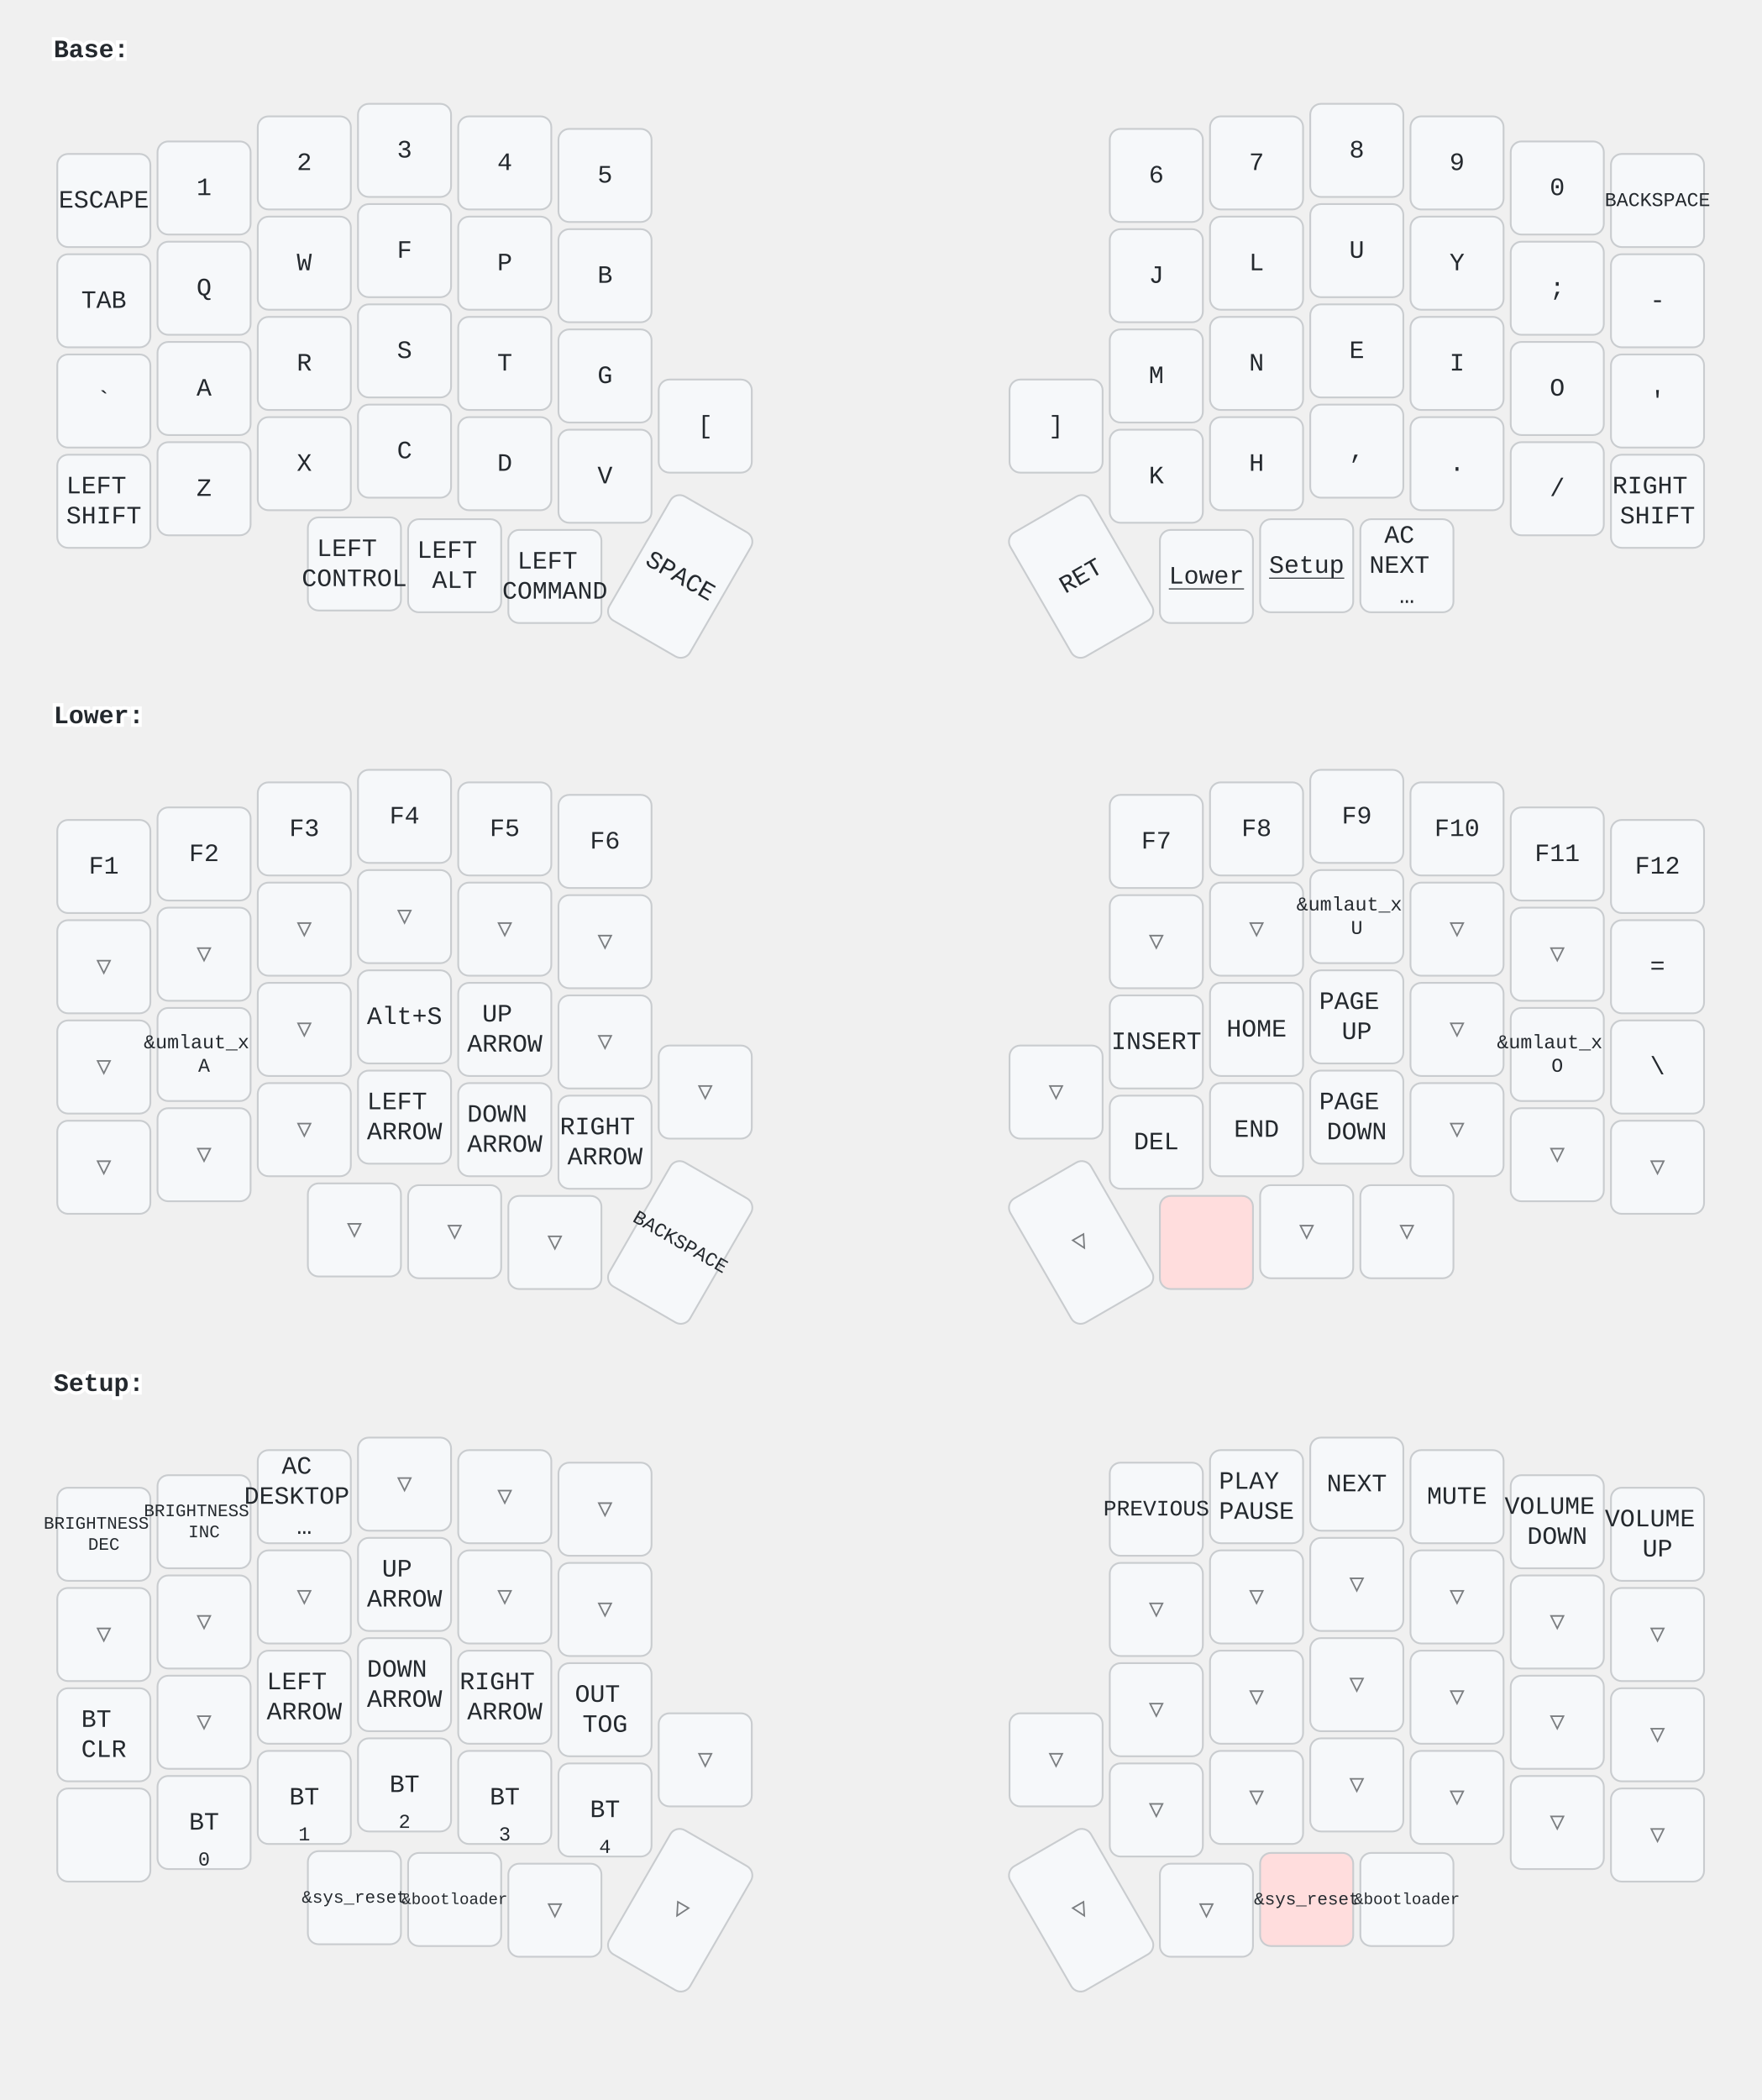
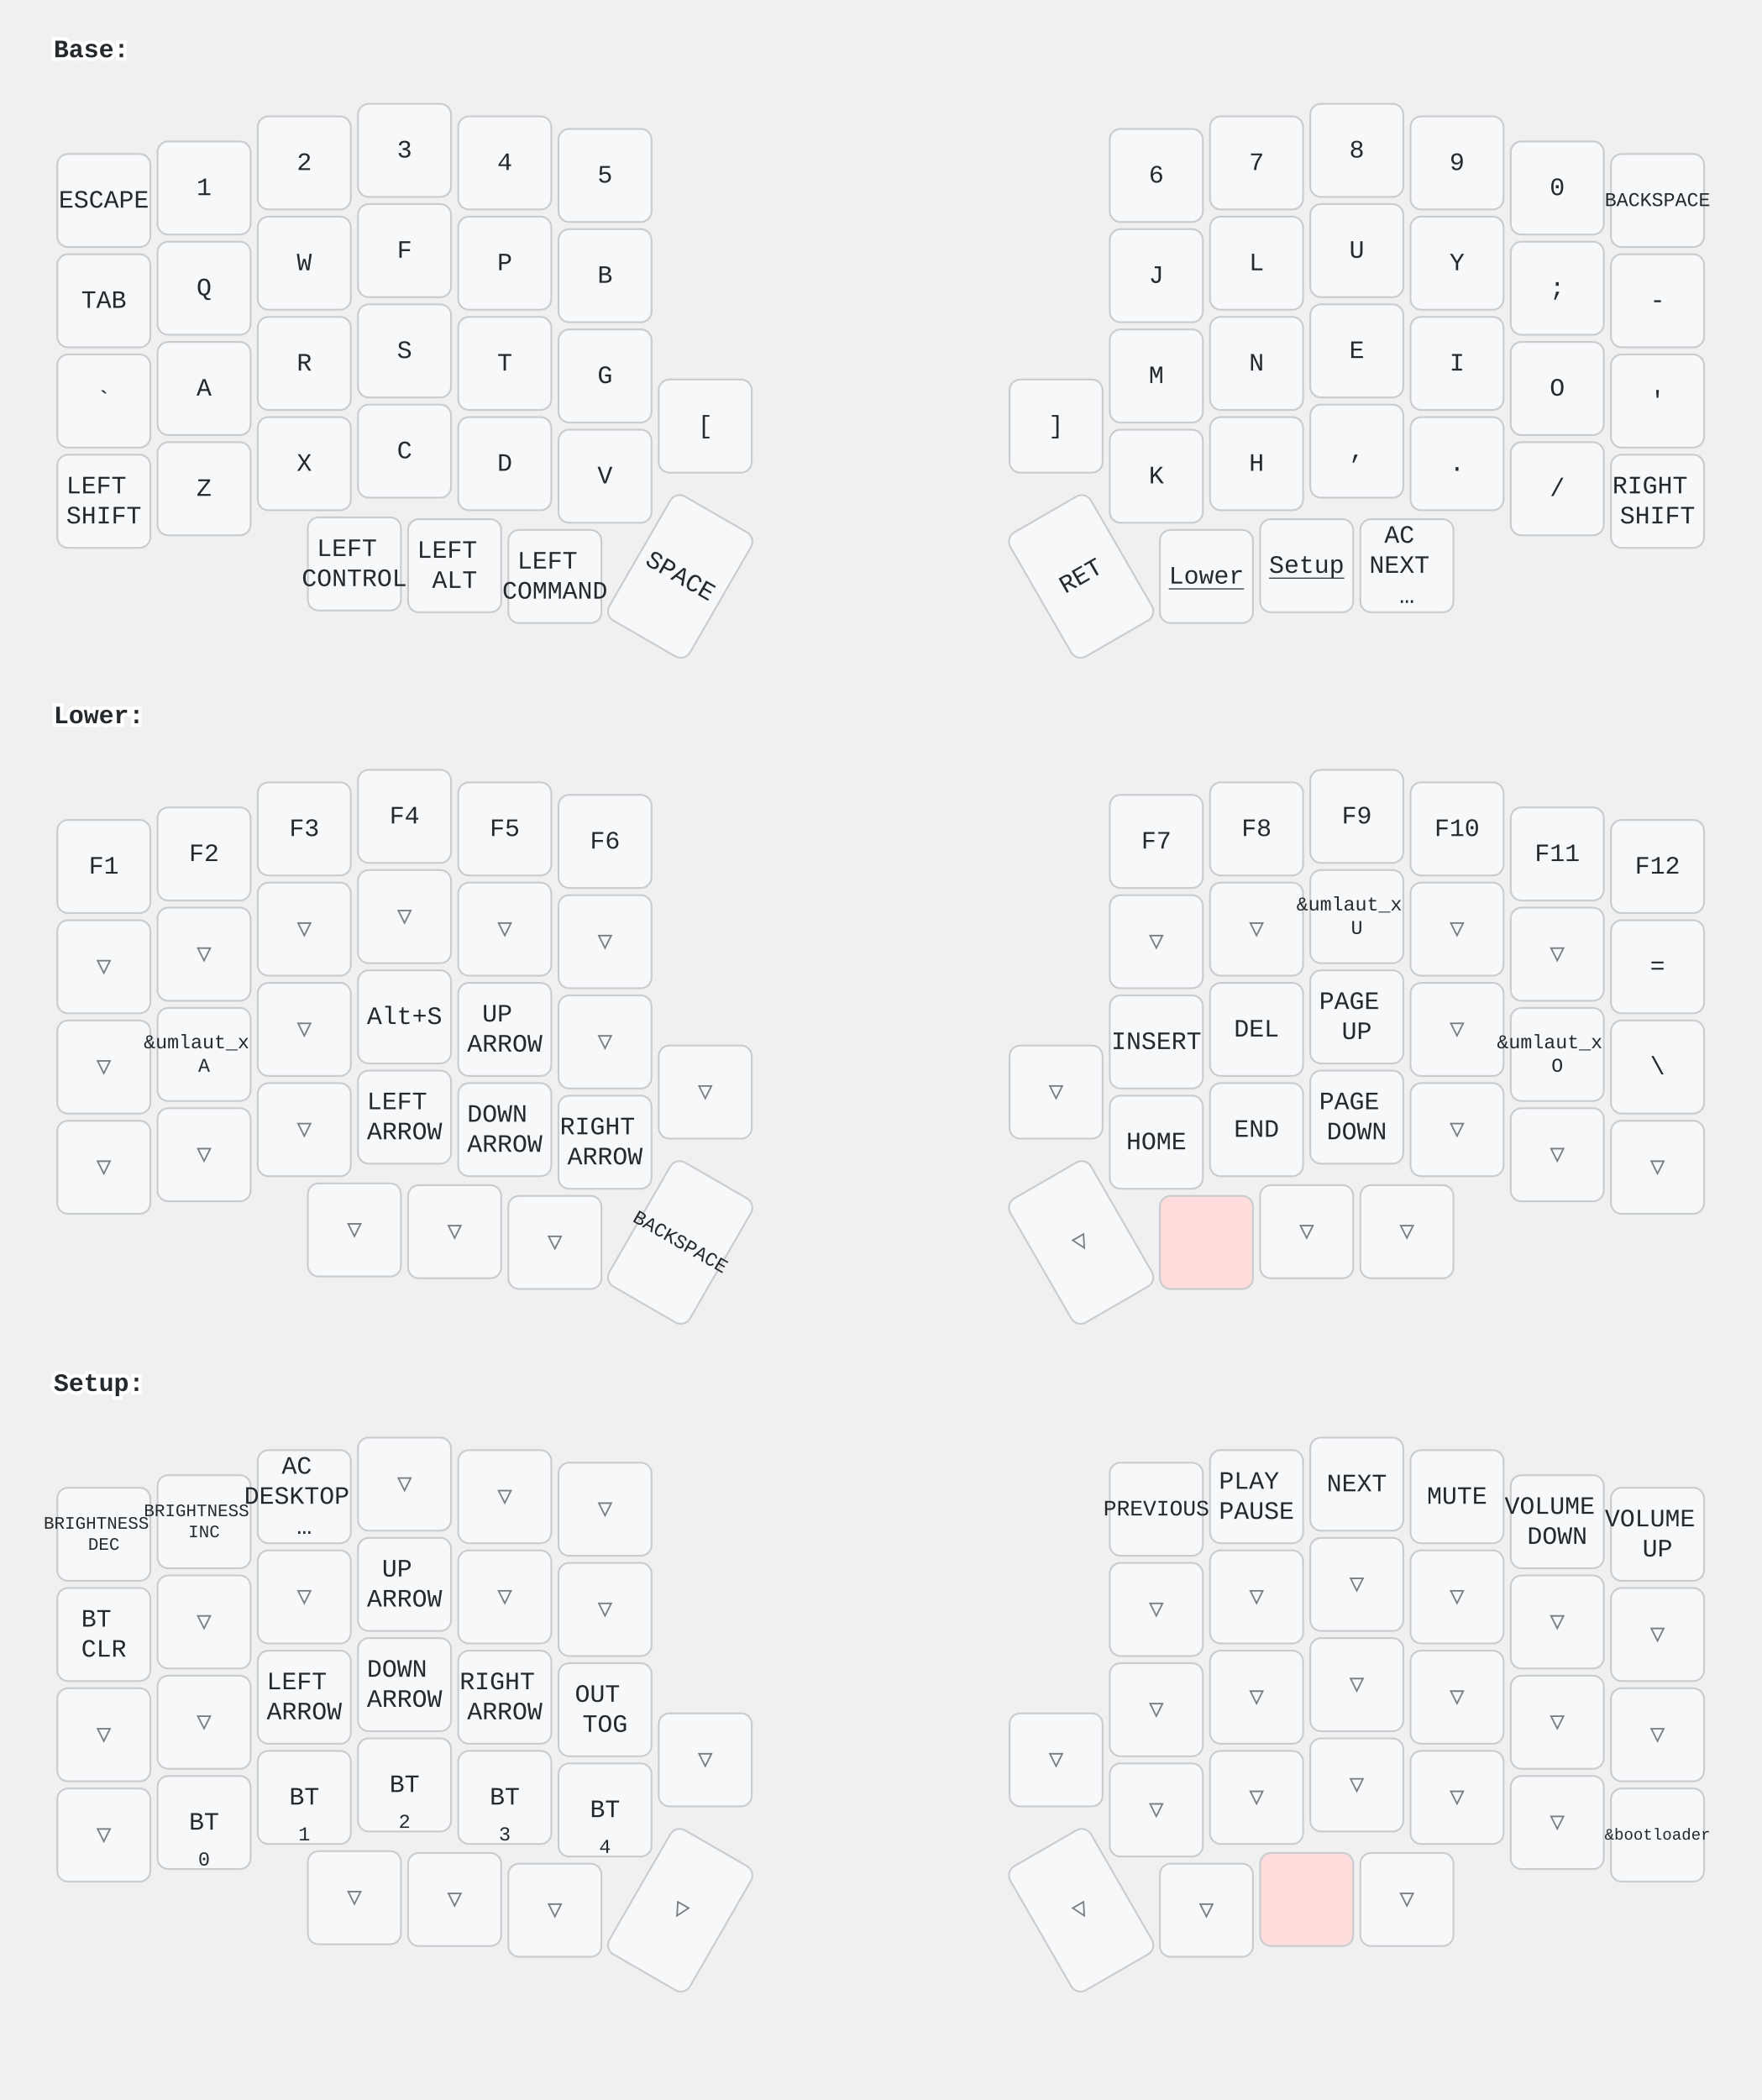
<svg xmlns="http://www.w3.org/2000/svg" width="984" height="1173" viewBox="0 0 984 1173" class="keymap">
  <style>/* inherit to force styles through use tags */
svg path {
    fill: inherit;
}

/* font and background color specifications */
svg.keymap {
    font-family: SFMono-Regular,Consolas,Liberation Mono,Menlo,monospace;
    font-size: 14px;
    font-kerning: normal;
    text-rendering: optimizeLegibility;
    fill: #24292e;
}

/* default key styling */
rect.key {
    fill: #f6f8fa;
}

rect.key, rect.combo {
    stroke: #c9cccf;
    stroke-width: 1;
}

/* default key side styling, only used is draw_key_sides is set */
rect.side {
    filter: brightness(90%);
}

/* color accent for combo boxes */
rect.combo, rect.combo-separate {
    fill: #cdf;
}

/* color accent for held keys */
rect.held, rect.combo.held {
    fill: #fdd;
}

/* color accent for ghost (optional) keys */
rect.ghost, rect.combo.ghost {
    stroke-dasharray: 4, 4;
    stroke-width: 2;
}

text {
    text-anchor: middle;
    dominant-baseline: middle;
}

/* styling for layer labels */
text.label {
    font-weight: bold;
    text-anchor: start;
    stroke: white;
    stroke-width: 4;
    paint-order: stroke;
}

/* styling for optional footer */
text.footer {
    text-anchor: end;
    dominant-baseline: auto;
    stroke: white;
    stroke-width: 4;
    paint-order: stroke;
}

/* styling for combo tap, and key non-tap label text */
text.combo, text.hold, text.shifted, text.left, text.right {
    font-size: 11px;
}

text.hold {
    text-anchor: middle;
    dominant-baseline: auto;
}

text.shifted {
    text-anchor: middle;
    dominant-baseline: hanging;
}

text.left {
    text-anchor: start;
}

text.right {
    text-anchor: end;
}

text.layer-activator {
    text-decoration: underline;
}

/* styling for hold/shifted label text in combo box */
text.combo.hold, text.combo.shifted, text.combo.left, text.combo.right {
    font-size: 8px;
}

/* lighter symbol for transparent keys */
text.trans {
    fill: #7b7e81;
}

/* styling for combo dendrons */
path.combo {
    stroke-width: 1;
    stroke: gray;
    fill: none;
}

/* Start Tabler Icons Cleanup */
/* cannot use height/width with glyphs */
.icon-tabler &gt; path {
    fill: inherit;
    stroke: inherit;
    stroke-width: 2;
}
/* hide tabler's default box */
.icon-tabler &gt; path[stroke="none"][fill="none"] {
    visibility: hidden;
}
/* End Tabler Icons Cleanup */
</style>
  <g transform="translate(30, 0)" class="layer-Base">
    <text x="0" y="28" class="label" id="Base">Base:</text>
    <g transform="translate(0, 56)">
      <g transform="translate(28, 56)" class="key keypos-0">
        <rect rx="6" ry="6" x="-26" y="-26" width="52" height="52" class="key" />
        <text x="0" y="0" class="key tap">ESCAPE</text>
      </g>
      <g transform="translate(84, 49)" class="key keypos-1">
        <rect rx="6" ry="6" x="-26" y="-26" width="52" height="52" class="key" />
        <text x="0" y="0" class="key tap">1</text>
      </g>
      <g transform="translate(140, 35)" class="key keypos-2">
        <rect rx="6" ry="6" x="-26" y="-26" width="52" height="52" class="key" />
        <text x="0" y="0" class="key tap">2</text>
      </g>
      <g transform="translate(196, 28)" class="key keypos-3">
        <rect rx="6" ry="6" x="-26" y="-26" width="52" height="52" class="key" />
        <text x="0" y="0" class="key tap">3</text>
      </g>
      <g transform="translate(252, 35)" class="key keypos-4">
        <rect rx="6" ry="6" x="-26" y="-26" width="52" height="52" class="key" />
        <text x="0" y="0" class="key tap">4</text>
      </g>
      <g transform="translate(308, 42)" class="key keypos-5">
        <rect rx="6" ry="6" x="-26" y="-26" width="52" height="52" class="key" />
        <text x="0" y="0" class="key tap">5</text>
      </g>
      <g transform="translate(616, 42)" class="key keypos-6">
        <rect rx="6" ry="6" x="-26" y="-26" width="52" height="52" class="key" />
        <text x="0" y="0" class="key tap">6</text>
      </g>
      <g transform="translate(672, 35)" class="key keypos-7">
        <rect rx="6" ry="6" x="-26" y="-26" width="52" height="52" class="key" />
        <text x="0" y="0" class="key tap">7</text>
      </g>
      <g transform="translate(728, 28)" class="key keypos-8">
        <rect rx="6" ry="6" x="-26" y="-26" width="52" height="52" class="key" />
        <text x="0" y="0" class="key tap">8</text>
      </g>
      <g transform="translate(784, 35)" class="key keypos-9">
        <rect rx="6" ry="6" x="-26" y="-26" width="52" height="52" class="key" />
        <text x="0" y="0" class="key tap">9</text>
      </g>
      <g transform="translate(840, 49)" class="key keypos-10">
        <rect rx="6" ry="6" x="-26" y="-26" width="52" height="52" class="key" />
        <text x="0" y="0" class="key tap">0</text>
      </g>
      <g transform="translate(896, 56)" class="key keypos-11">
        <rect rx="6" ry="6" x="-26" y="-26" width="52" height="52" class="key" />
        <text x="0" y="0" class="key tap">
          <tspan style="font-size: 78%">BACKSPACE</tspan>
        </text>
      </g>
      <g transform="translate(28, 112)" class="key keypos-12">
        <rect rx="6" ry="6" x="-26" y="-26" width="52" height="52" class="key" />
        <text x="0" y="0" class="key tap">TAB</text>
      </g>
      <g transform="translate(84, 105)" class="key keypos-13">
        <rect rx="6" ry="6" x="-26" y="-26" width="52" height="52" class="key" />
        <text x="0" y="0" class="key tap">Q</text>
      </g>
      <g transform="translate(140, 91)" class="key keypos-14">
        <rect rx="6" ry="6" x="-26" y="-26" width="52" height="52" class="key" />
        <text x="0" y="0" class="key tap">W</text>
      </g>
      <g transform="translate(196, 84)" class="key keypos-15">
        <rect rx="6" ry="6" x="-26" y="-26" width="52" height="52" class="key" />
        <text x="0" y="0" class="key tap">F</text>
      </g>
      <g transform="translate(252, 91)" class="key keypos-16">
        <rect rx="6" ry="6" x="-26" y="-26" width="52" height="52" class="key" />
        <text x="0" y="0" class="key tap">P</text>
      </g>
      <g transform="translate(308, 98)" class="key keypos-17">
        <rect rx="6" ry="6" x="-26" y="-26" width="52" height="52" class="key" />
        <text x="0" y="0" class="key tap">B</text>
      </g>
      <g transform="translate(616, 98)" class="key keypos-18">
        <rect rx="6" ry="6" x="-26" y="-26" width="52" height="52" class="key" />
        <text x="0" y="0" class="key tap">J</text>
      </g>
      <g transform="translate(672, 91)" class="key keypos-19">
        <rect rx="6" ry="6" x="-26" y="-26" width="52" height="52" class="key" />
        <text x="0" y="0" class="key tap">L</text>
      </g>
      <g transform="translate(728, 84)" class="key keypos-20">
        <rect rx="6" ry="6" x="-26" y="-26" width="52" height="52" class="key" />
        <text x="0" y="0" class="key tap">U</text>
      </g>
      <g transform="translate(784, 91)" class="key keypos-21">
        <rect rx="6" ry="6" x="-26" y="-26" width="52" height="52" class="key" />
        <text x="0" y="0" class="key tap">Y</text>
      </g>
      <g transform="translate(840, 105)" class="key keypos-22">
        <rect rx="6" ry="6" x="-26" y="-26" width="52" height="52" class="key" />
        <text x="0" y="0" class="key tap">;</text>
      </g>
      <g transform="translate(896, 112)" class="key keypos-23">
        <rect rx="6" ry="6" x="-26" y="-26" width="52" height="52" class="key" />
        <text x="0" y="0" class="key tap">-</text>
      </g>
      <g transform="translate(28, 168)" class="key keypos-24">
        <rect rx="6" ry="6" x="-26" y="-26" width="52" height="52" class="key" />
        <text x="0" y="0" class="key tap">`</text>
      </g>
      <g transform="translate(84, 161)" class="key keypos-25">
        <rect rx="6" ry="6" x="-26" y="-26" width="52" height="52" class="key" />
        <text x="0" y="0" class="key tap">A</text>
      </g>
      <g transform="translate(140, 147)" class="key keypos-26">
        <rect rx="6" ry="6" x="-26" y="-26" width="52" height="52" class="key" />
        <text x="0" y="0" class="key tap">R</text>
      </g>
      <g transform="translate(196, 140)" class="key keypos-27">
        <rect rx="6" ry="6" x="-26" y="-26" width="52" height="52" class="key" />
        <text x="0" y="0" class="key tap">S</text>
      </g>
      <g transform="translate(252, 147)" class="key keypos-28">
        <rect rx="6" ry="6" x="-26" y="-26" width="52" height="52" class="key" />
        <text x="0" y="0" class="key tap">T</text>
      </g>
      <g transform="translate(308, 154)" class="key keypos-29">
        <rect rx="6" ry="6" x="-26" y="-26" width="52" height="52" class="key" />
        <text x="0" y="0" class="key tap">G</text>
      </g>
      <g transform="translate(616, 154)" class="key keypos-30">
        <rect rx="6" ry="6" x="-26" y="-26" width="52" height="52" class="key" />
        <text x="0" y="0" class="key tap">M</text>
      </g>
      <g transform="translate(672, 147)" class="key keypos-31">
        <rect rx="6" ry="6" x="-26" y="-26" width="52" height="52" class="key" />
        <text x="0" y="0" class="key tap">N</text>
      </g>
      <g transform="translate(728, 140)" class="key keypos-32">
        <rect rx="6" ry="6" x="-26" y="-26" width="52" height="52" class="key" />
        <text x="0" y="0" class="key tap">E</text>
      </g>
      <g transform="translate(784, 147)" class="key keypos-33">
        <rect rx="6" ry="6" x="-26" y="-26" width="52" height="52" class="key" />
        <text x="0" y="0" class="key tap">I</text>
      </g>
      <g transform="translate(840, 161)" class="key keypos-34">
        <rect rx="6" ry="6" x="-26" y="-26" width="52" height="52" class="key" />
        <text x="0" y="0" class="key tap">O</text>
      </g>
      <g transform="translate(896, 168)" class="key keypos-35">
        <rect rx="6" ry="6" x="-26" y="-26" width="52" height="52" class="key" />
        <text x="0" y="0" class="key tap">'</text>
      </g>
      <g transform="translate(28, 224)" class="key keypos-36">
        <rect rx="6" ry="6" x="-26" y="-26" width="52" height="52" class="key" />
        <text x="0" y="0" class="key tap">
          <tspan x="0" dy="-0.6em">LEFT</tspan>
          <tspan x="0" dy="1.2em">SHIFT</tspan>
        </text>
      </g>
      <g transform="translate(84, 217)" class="key keypos-37">
        <rect rx="6" ry="6" x="-26" y="-26" width="52" height="52" class="key" />
        <text x="0" y="0" class="key tap">Z</text>
      </g>
      <g transform="translate(140, 203)" class="key keypos-38">
        <rect rx="6" ry="6" x="-26" y="-26" width="52" height="52" class="key" />
        <text x="0" y="0" class="key tap">X</text>
      </g>
      <g transform="translate(196, 196)" class="key keypos-39">
        <rect rx="6" ry="6" x="-26" y="-26" width="52" height="52" class="key" />
        <text x="0" y="0" class="key tap">C</text>
      </g>
      <g transform="translate(252, 203)" class="key keypos-40">
        <rect rx="6" ry="6" x="-26" y="-26" width="52" height="52" class="key" />
        <text x="0" y="0" class="key tap">D</text>
      </g>
      <g transform="translate(308, 210)" class="key keypos-41">
        <rect rx="6" ry="6" x="-26" y="-26" width="52" height="52" class="key" />
        <text x="0" y="0" class="key tap">V</text>
      </g>
      <g transform="translate(364, 182)" class="key keypos-42">
        <rect rx="6" ry="6" x="-26" y="-26" width="52" height="52" class="key" />
        <text x="0" y="0" class="key tap">[</text>
      </g>
      <g transform="translate(560, 182)" class="key keypos-43">
        <rect rx="6" ry="6" x="-26" y="-26" width="52" height="52" class="key" />
        <text x="0" y="0" class="key tap">]</text>
      </g>
      <g transform="translate(616, 210)" class="key keypos-44">
        <rect rx="6" ry="6" x="-26" y="-26" width="52" height="52" class="key" />
        <text x="0" y="0" class="key tap">K</text>
      </g>
      <g transform="translate(672, 203)" class="key keypos-45">
        <rect rx="6" ry="6" x="-26" y="-26" width="52" height="52" class="key" />
        <text x="0" y="0" class="key tap">H</text>
      </g>
      <g transform="translate(728, 196)" class="key keypos-46">
        <rect rx="6" ry="6" x="-26" y="-26" width="52" height="52" class="key" />
        <text x="0" y="0" class="key tap">,</text>
      </g>
      <g transform="translate(784, 203)" class="key keypos-47">
        <rect rx="6" ry="6" x="-26" y="-26" width="52" height="52" class="key" />
        <text x="0" y="0" class="key tap">.</text>
      </g>
      <g transform="translate(840, 217)" class="key keypos-48">
        <rect rx="6" ry="6" x="-26" y="-26" width="52" height="52" class="key" />
        <text x="0" y="0" class="key tap">/</text>
      </g>
      <g transform="translate(896, 224)" class="key keypos-49">
        <rect rx="6" ry="6" x="-26" y="-26" width="52" height="52" class="key" />
        <text x="0" y="0" class="key tap">
          <tspan x="0" dy="-0.6em">RIGHT</tspan>
          <tspan x="0" dy="1.2em">SHIFT</tspan>
        </text>
      </g>
      <g transform="translate(168, 259)" class="key keypos-50">
        <rect rx="6" ry="6" x="-26" y="-26" width="52" height="52" class="key" />
        <text x="0" y="0" class="key tap">
          <tspan x="0" dy="-0.6em">LEFT</tspan>
          <tspan x="0" dy="1.2em">CONTROL</tspan>
        </text>
      </g>
      <g transform="translate(224, 260)" class="key keypos-51">
        <rect rx="6" ry="6" x="-26" y="-26" width="52" height="52" class="key" />
        <text x="0" y="0" class="key tap">
          <tspan x="0" dy="-0.6em">LEFT</tspan>
          <tspan x="0" dy="1.2em">ALT</tspan>
        </text>
      </g>
      <g transform="translate(280, 266)" class="key keypos-52">
        <rect rx="6" ry="6" x="-26" y="-26" width="52" height="52" class="key" />
        <text x="0" y="0" class="key tap">
          <tspan x="0" dy="-0.6em">LEFT</tspan>
          <tspan x="0" dy="1.2em">COMMAND</tspan>
        </text>
      </g>
      <g transform="translate(350, 266) rotate(30.0)" class="key keypos-53">
        <rect rx="6" ry="6" x="-26" y="-40" width="52" height="80" class="key" />
        <text x="0" y="0" class="key tap">SPACE</text>
      </g>
      <g transform="translate(574, 266) rotate(-30.0)" class="key keypos-54">
        <rect rx="6" ry="6" x="-26" y="-40" width="52" height="80" class="key" />
        <text x="0" y="0" class="key tap">RET</text>
      </g>
      <g transform="translate(644, 266)" class="key keypos-55">
        <rect rx="6" ry="6" x="-26" y="-26" width="52" height="52" class="key" />
        <a href="#Lower">
          <text x="0" y="0" class="key tap layer-activator">Lower</text>
        </a>
      </g>
      <g transform="translate(700, 260)" class="key keypos-56">
        <rect rx="6" ry="6" x="-26" y="-26" width="52" height="52" class="key" />
        <a href="#Setup">
          <text x="0" y="0" class="key tap layer-activator">Setup</text>
        </a>
      </g>
      <g transform="translate(756, 260)" class="key keypos-57">
        <rect rx="6" ry="6" x="-26" y="-26" width="52" height="52" class="key" />
        <text x="0" y="0" class="key tap">
          <tspan x="0" dy="-1.2em">AC</tspan>
          <tspan x="0" dy="1.2em">NEXT</tspan>
          <tspan x="0" dy="1.2em">…</tspan>
        </text>
      </g>
    </g>
  </g>
  <g transform="translate(30, 372)" class="layer-Lower">
    <text x="0" y="28" class="label" id="Lower">Lower:</text>
    <g transform="translate(0, 56)">
      <g transform="translate(28, 56)" class="key keypos-0">
        <rect rx="6" ry="6" x="-26" y="-26" width="52" height="52" class="key" />
        <text x="0" y="0" class="key tap">F1</text>
      </g>
      <g transform="translate(84, 49)" class="key keypos-1">
        <rect rx="6" ry="6" x="-26" y="-26" width="52" height="52" class="key" />
        <text x="0" y="0" class="key tap">F2</text>
      </g>
      <g transform="translate(140, 35)" class="key keypos-2">
        <rect rx="6" ry="6" x="-26" y="-26" width="52" height="52" class="key" />
        <text x="0" y="0" class="key tap">F3</text>
      </g>
      <g transform="translate(196, 28)" class="key keypos-3">
        <rect rx="6" ry="6" x="-26" y="-26" width="52" height="52" class="key" />
        <text x="0" y="0" class="key tap">F4</text>
      </g>
      <g transform="translate(252, 35)" class="key keypos-4">
        <rect rx="6" ry="6" x="-26" y="-26" width="52" height="52" class="key" />
        <text x="0" y="0" class="key tap">F5</text>
      </g>
      <g transform="translate(308, 42)" class="key keypos-5">
        <rect rx="6" ry="6" x="-26" y="-26" width="52" height="52" class="key" />
        <text x="0" y="0" class="key tap">F6</text>
      </g>
      <g transform="translate(616, 42)" class="key keypos-6">
        <rect rx="6" ry="6" x="-26" y="-26" width="52" height="52" class="key" />
        <text x="0" y="0" class="key tap">F7</text>
      </g>
      <g transform="translate(672, 35)" class="key keypos-7">
        <rect rx="6" ry="6" x="-26" y="-26" width="52" height="52" class="key" />
        <text x="0" y="0" class="key tap">F8</text>
      </g>
      <g transform="translate(728, 28)" class="key keypos-8">
        <rect rx="6" ry="6" x="-26" y="-26" width="52" height="52" class="key" />
        <text x="0" y="0" class="key tap">F9</text>
      </g>
      <g transform="translate(784, 35)" class="key keypos-9">
        <rect rx="6" ry="6" x="-26" y="-26" width="52" height="52" class="key" />
        <text x="0" y="0" class="key tap">F10</text>
      </g>
      <g transform="translate(840, 49)" class="key keypos-10">
        <rect rx="6" ry="6" x="-26" y="-26" width="52" height="52" class="key" />
        <text x="0" y="0" class="key tap">F11</text>
      </g>
      <g transform="translate(896, 56)" class="key keypos-11">
        <rect rx="6" ry="6" x="-26" y="-26" width="52" height="52" class="key" />
        <text x="0" y="0" class="key tap">F12</text>
      </g>
      <g transform="translate(28, 112)" class="key trans keypos-12">
        <rect rx="6" ry="6" x="-26" y="-26" width="52" height="52" class="key trans" />
        <text x="0" y="0" class="key trans tap">▽</text>
      </g>
      <g transform="translate(84, 105)" class="key trans keypos-13">
        <rect rx="6" ry="6" x="-26" y="-26" width="52" height="52" class="key trans" />
        <text x="0" y="0" class="key trans tap">▽</text>
      </g>
      <g transform="translate(140, 91)" class="key trans keypos-14">
        <rect rx="6" ry="6" x="-26" y="-26" width="52" height="52" class="key trans" />
        <text x="0" y="0" class="key trans tap">▽</text>
      </g>
      <g transform="translate(196, 84)" class="key trans keypos-15">
        <rect rx="6" ry="6" x="-26" y="-26" width="52" height="52" class="key trans" />
        <text x="0" y="0" class="key trans tap">▽</text>
      </g>
      <g transform="translate(252, 91)" class="key trans keypos-16">
        <rect rx="6" ry="6" x="-26" y="-26" width="52" height="52" class="key trans" />
        <text x="0" y="0" class="key trans tap">▽</text>
      </g>
      <g transform="translate(308, 98)" class="key trans keypos-17">
        <rect rx="6" ry="6" x="-26" y="-26" width="52" height="52" class="key trans" />
        <text x="0" y="0" class="key trans tap">▽</text>
      </g>
      <g transform="translate(616, 98)" class="key trans keypos-18">
        <rect rx="6" ry="6" x="-26" y="-26" width="52" height="52" class="key trans" />
        <text x="0" y="0" class="key trans tap">▽</text>
      </g>
      <g transform="translate(672, 91)" class="key trans keypos-19">
        <rect rx="6" ry="6" x="-26" y="-26" width="52" height="52" class="key trans" />
        <text x="0" y="0" class="key trans tap">▽</text>
      </g>
      <g transform="translate(728, 84)" class="key keypos-20">
        <rect rx="6" ry="6" x="-26" y="-26" width="52" height="52" class="key" />
        <text x="0" y="0" class="key tap">
          <tspan x="0" dy="-0.6em" style="font-size: 78%">&amp;umlaut_x</tspan>
          <tspan x="0" dy="1.2em" style="font-size: 78%">U</tspan>
        </text>
      </g>
      <g transform="translate(784, 91)" class="key trans keypos-21">
        <rect rx="6" ry="6" x="-26" y="-26" width="52" height="52" class="key trans" />
        <text x="0" y="0" class="key trans tap">▽</text>
      </g>
      <g transform="translate(840, 105)" class="key trans keypos-22">
        <rect rx="6" ry="6" x="-26" y="-26" width="52" height="52" class="key trans" />
        <text x="0" y="0" class="key trans tap">▽</text>
      </g>
      <g transform="translate(896, 112)" class="key keypos-23">
        <rect rx="6" ry="6" x="-26" y="-26" width="52" height="52" class="key" />
        <text x="0" y="0" class="key tap">=</text>
      </g>
      <g transform="translate(28, 168)" class="key trans keypos-24">
        <rect rx="6" ry="6" x="-26" y="-26" width="52" height="52" class="key trans" />
        <text x="0" y="0" class="key trans tap">▽</text>
      </g>
      <g transform="translate(84, 161)" class="key keypos-25">
        <rect rx="6" ry="6" x="-26" y="-26" width="52" height="52" class="key" />
        <text x="0" y="0" class="key tap">
          <tspan x="0" dy="-0.6em" style="font-size: 78%">&amp;umlaut_x</tspan>
          <tspan x="0" dy="1.2em" style="font-size: 78%">A</tspan>
        </text>
      </g>
      <g transform="translate(140, 147)" class="key trans keypos-26">
        <rect rx="6" ry="6" x="-26" y="-26" width="52" height="52" class="key trans" />
        <text x="0" y="0" class="key trans tap">▽</text>
      </g>
      <g transform="translate(196, 140)" class="key keypos-27">
        <rect rx="6" ry="6" x="-26" y="-26" width="52" height="52" class="key" />
        <text x="0" y="0" class="key tap">Alt+S</text>
      </g>
      <g transform="translate(252, 147)" class="key keypos-28">
        <rect rx="6" ry="6" x="-26" y="-26" width="52" height="52" class="key" />
        <text x="0" y="0" class="key tap">
          <tspan x="0" dy="-0.6em">UP</tspan>
          <tspan x="0" dy="1.2em">ARROW</tspan>
        </text>
      </g>
      <g transform="translate(308, 154)" class="key trans keypos-29">
        <rect rx="6" ry="6" x="-26" y="-26" width="52" height="52" class="key trans" />
        <text x="0" y="0" class="key trans tap">▽</text>
      </g>
      <g transform="translate(616, 154)" class="key keypos-30">
        <rect rx="6" ry="6" x="-26" y="-26" width="52" height="52" class="key" />
        <text x="0" y="0" class="key tap">INSERT</text>
      </g>
      <g transform="translate(672, 147)" class="key keypos-31">
        <rect rx="6" ry="6" x="-26" y="-26" width="52" height="52" class="key" />
-         <text x="0" y="0" class="key tap">HOME</text>
+         <text x="0" y="0" class="key tap">DEL</text>
      </g>
      <g transform="translate(728, 140)" class="key keypos-32">
        <rect rx="6" ry="6" x="-26" y="-26" width="52" height="52" class="key" />
        <text x="0" y="0" class="key tap">
          <tspan x="0" dy="-0.6em">PAGE</tspan>
          <tspan x="0" dy="1.2em">UP</tspan>
        </text>
      </g>
      <g transform="translate(784, 147)" class="key trans keypos-33">
        <rect rx="6" ry="6" x="-26" y="-26" width="52" height="52" class="key trans" />
        <text x="0" y="0" class="key trans tap">▽</text>
      </g>
      <g transform="translate(840, 161)" class="key keypos-34">
        <rect rx="6" ry="6" x="-26" y="-26" width="52" height="52" class="key" />
        <text x="0" y="0" class="key tap">
          <tspan x="0" dy="-0.6em" style="font-size: 78%">&amp;umlaut_x</tspan>
          <tspan x="0" dy="1.2em" style="font-size: 78%">O</tspan>
        </text>
      </g>
      <g transform="translate(896, 168)" class="key keypos-35">
        <rect rx="6" ry="6" x="-26" y="-26" width="52" height="52" class="key" />
        <text x="0" y="0" class="key tap">\</text>
      </g>
      <g transform="translate(28, 224)" class="key trans keypos-36">
        <rect rx="6" ry="6" x="-26" y="-26" width="52" height="52" class="key trans" />
        <text x="0" y="0" class="key trans tap">▽</text>
      </g>
      <g transform="translate(84, 217)" class="key trans keypos-37">
        <rect rx="6" ry="6" x="-26" y="-26" width="52" height="52" class="key trans" />
        <text x="0" y="0" class="key trans tap">▽</text>
      </g>
      <g transform="translate(140, 203)" class="key trans keypos-38">
        <rect rx="6" ry="6" x="-26" y="-26" width="52" height="52" class="key trans" />
        <text x="0" y="0" class="key trans tap">▽</text>
      </g>
      <g transform="translate(196, 196)" class="key keypos-39">
        <rect rx="6" ry="6" x="-26" y="-26" width="52" height="52" class="key" />
        <text x="0" y="0" class="key tap">
          <tspan x="0" dy="-0.6em">LEFT</tspan>
          <tspan x="0" dy="1.2em">ARROW</tspan>
        </text>
      </g>
      <g transform="translate(252, 203)" class="key keypos-40">
        <rect rx="6" ry="6" x="-26" y="-26" width="52" height="52" class="key" />
        <text x="0" y="0" class="key tap">
          <tspan x="0" dy="-0.6em">DOWN</tspan>
          <tspan x="0" dy="1.2em">ARROW</tspan>
        </text>
      </g>
      <g transform="translate(308, 210)" class="key keypos-41">
        <rect rx="6" ry="6" x="-26" y="-26" width="52" height="52" class="key" />
        <text x="0" y="0" class="key tap">
          <tspan x="0" dy="-0.6em">RIGHT</tspan>
          <tspan x="0" dy="1.2em">ARROW</tspan>
        </text>
      </g>
      <g transform="translate(364, 182)" class="key trans keypos-42">
        <rect rx="6" ry="6" x="-26" y="-26" width="52" height="52" class="key trans" />
        <text x="0" y="0" class="key trans tap">▽</text>
      </g>
      <g transform="translate(560, 182)" class="key trans keypos-43">
        <rect rx="6" ry="6" x="-26" y="-26" width="52" height="52" class="key trans" />
        <text x="0" y="0" class="key trans tap">▽</text>
      </g>
      <g transform="translate(616, 210)" class="key keypos-44">
        <rect rx="6" ry="6" x="-26" y="-26" width="52" height="52" class="key" />
-         <text x="0" y="0" class="key tap">DEL</text>
+         <text x="0" y="0" class="key tap">HOME</text>
      </g>
      <g transform="translate(672, 203)" class="key keypos-45">
        <rect rx="6" ry="6" x="-26" y="-26" width="52" height="52" class="key" />
        <text x="0" y="0" class="key tap">END</text>
      </g>
      <g transform="translate(728, 196)" class="key keypos-46">
        <rect rx="6" ry="6" x="-26" y="-26" width="52" height="52" class="key" />
        <text x="0" y="0" class="key tap">
          <tspan x="0" dy="-0.6em">PAGE</tspan>
          <tspan x="0" dy="1.2em">DOWN</tspan>
        </text>
      </g>
      <g transform="translate(784, 203)" class="key trans keypos-47">
        <rect rx="6" ry="6" x="-26" y="-26" width="52" height="52" class="key trans" />
        <text x="0" y="0" class="key trans tap">▽</text>
      </g>
      <g transform="translate(840, 217)" class="key trans keypos-48">
        <rect rx="6" ry="6" x="-26" y="-26" width="52" height="52" class="key trans" />
        <text x="0" y="0" class="key trans tap">▽</text>
      </g>
      <g transform="translate(896, 224)" class="key trans keypos-49">
        <rect rx="6" ry="6" x="-26" y="-26" width="52" height="52" class="key trans" />
        <text x="0" y="0" class="key trans tap">▽</text>
      </g>
      <g transform="translate(168, 259)" class="key trans keypos-50">
        <rect rx="6" ry="6" x="-26" y="-26" width="52" height="52" class="key trans" />
        <text x="0" y="0" class="key trans tap">▽</text>
      </g>
      <g transform="translate(224, 260)" class="key trans keypos-51">
        <rect rx="6" ry="6" x="-26" y="-26" width="52" height="52" class="key trans" />
        <text x="0" y="0" class="key trans tap">▽</text>
      </g>
      <g transform="translate(280, 266)" class="key trans keypos-52">
        <rect rx="6" ry="6" x="-26" y="-26" width="52" height="52" class="key trans" />
        <text x="0" y="0" class="key trans tap">▽</text>
      </g>
      <g transform="translate(350, 266) rotate(30.0)" class="key keypos-53">
        <rect rx="6" ry="6" x="-26" y="-40" width="52" height="80" class="key" />
        <text x="0" y="0" class="key tap">
          <tspan style="font-size: 78%">BACKSPACE</tspan>
        </text>
      </g>
      <g transform="translate(574, 266) rotate(-30.0)" class="key trans keypos-54">
        <rect rx="6" ry="6" x="-26" y="-40" width="52" height="80" class="key trans" />
        <text x="0" y="0" class="key trans tap">▽</text>
      </g>
      <g transform="translate(644, 266)" class="key held keypos-55">
        <rect rx="6" ry="6" x="-26" y="-26" width="52" height="52" class="key held" />
      </g>
      <g transform="translate(700, 260)" class="key trans keypos-56">
        <rect rx="6" ry="6" x="-26" y="-26" width="52" height="52" class="key trans" />
        <text x="0" y="0" class="key trans tap">▽</text>
      </g>
      <g transform="translate(756, 260)" class="key trans keypos-57">
        <rect rx="6" ry="6" x="-26" y="-26" width="52" height="52" class="key trans" />
        <text x="0" y="0" class="key trans tap">▽</text>
      </g>
    </g>
  </g>
  <g transform="translate(30, 745)" class="layer-Setup">
    <text x="0" y="28" class="label" id="Setup">Setup:</text>
    <g transform="translate(0, 56)">
      <g transform="translate(28, 56)" class="key keypos-0">
        <rect rx="6" ry="6" x="-26" y="-26" width="52" height="52" class="key" />
        <text x="0" y="0" class="key tap">
          <tspan x="0" dy="-0.6em" style="font-size: 70%">BRIGHTNESS</tspan>
          <tspan x="0" dy="1.2em" style="font-size: 70%">DEC</tspan>
        </text>
      </g>
      <g transform="translate(84, 49)" class="key keypos-1">
        <rect rx="6" ry="6" x="-26" y="-26" width="52" height="52" class="key" />
        <text x="0" y="0" class="key tap">
          <tspan x="0" dy="-0.6em" style="font-size: 70%">BRIGHTNESS</tspan>
          <tspan x="0" dy="1.2em" style="font-size: 70%">INC</tspan>
        </text>
      </g>
      <g transform="translate(140, 35)" class="key keypos-2">
        <rect rx="6" ry="6" x="-26" y="-26" width="52" height="52" class="key" />
        <text x="0" y="0" class="key tap">
          <tspan x="0" dy="-1.2em">AC</tspan>
          <tspan x="0" dy="1.2em">DESKTOP</tspan>
          <tspan x="0" dy="1.2em">…</tspan>
        </text>
      </g>
      <g transform="translate(196, 28)" class="key trans keypos-3">
        <rect rx="6" ry="6" x="-26" y="-26" width="52" height="52" class="key trans" />
        <text x="0" y="0" class="key trans tap">▽</text>
      </g>
      <g transform="translate(252, 35)" class="key trans keypos-4">
        <rect rx="6" ry="6" x="-26" y="-26" width="52" height="52" class="key trans" />
        <text x="0" y="0" class="key trans tap">▽</text>
      </g>
      <g transform="translate(308, 42)" class="key trans keypos-5">
        <rect rx="6" ry="6" x="-26" y="-26" width="52" height="52" class="key trans" />
        <text x="0" y="0" class="key trans tap">▽</text>
      </g>
      <g transform="translate(616, 42)" class="key keypos-6">
        <rect rx="6" ry="6" x="-26" y="-26" width="52" height="52" class="key" />
        <text x="0" y="0" class="key tap">
          <tspan style="font-size: 88%">PREVIOUS</tspan>
        </text>
      </g>
      <g transform="translate(672, 35)" class="key keypos-7">
        <rect rx="6" ry="6" x="-26" y="-26" width="52" height="52" class="key" />
        <text x="0" y="0" class="key tap">
          <tspan x="0" dy="-0.6em">PLAY</tspan>
          <tspan x="0" dy="1.2em">PAUSE</tspan>
        </text>
      </g>
      <g transform="translate(728, 28)" class="key keypos-8">
        <rect rx="6" ry="6" x="-26" y="-26" width="52" height="52" class="key" />
        <text x="0" y="0" class="key tap">NEXT</text>
      </g>
      <g transform="translate(784, 35)" class="key keypos-9">
        <rect rx="6" ry="6" x="-26" y="-26" width="52" height="52" class="key" />
        <text x="0" y="0" class="key tap">MUTE</text>
      </g>
      <g transform="translate(840, 49)" class="key keypos-10">
        <rect rx="6" ry="6" x="-26" y="-26" width="52" height="52" class="key" />
        <text x="0" y="0" class="key tap">
          <tspan x="0" dy="-0.6em">VOLUME</tspan>
          <tspan x="0" dy="1.2em">DOWN</tspan>
        </text>
      </g>
      <g transform="translate(896, 56)" class="key keypos-11">
        <rect rx="6" ry="6" x="-26" y="-26" width="52" height="52" class="key" />
        <text x="0" y="0" class="key tap">
          <tspan x="0" dy="-0.6em">VOLUME</tspan>
          <tspan x="0" dy="1.2em">UP</tspan>
        </text>
      </g>
-       <g transform="translate(28, 112)" class="key trans keypos-12">
-         <rect rx="6" ry="6" x="-26" y="-26" width="52" height="52" class="key trans" />
-         <text x="0" y="0" class="key trans tap">▽</text>
+       <g transform="translate(28, 112)" class="key keypos-12">
+         <rect rx="6" ry="6" x="-26" y="-26" width="52" height="52" class="key" />
+         <text x="0" y="0" class="key tap">
+           <tspan x="0" dy="-0.6em">BT</tspan>
+           <tspan x="0" dy="1.2em">CLR</tspan>
+         </text>
      </g>
      <g transform="translate(84, 105)" class="key trans keypos-13">
        <rect rx="6" ry="6" x="-26" y="-26" width="52" height="52" class="key trans" />
        <text x="0" y="0" class="key trans tap">▽</text>
      </g>
      <g transform="translate(140, 91)" class="key trans keypos-14">
        <rect rx="6" ry="6" x="-26" y="-26" width="52" height="52" class="key trans" />
        <text x="0" y="0" class="key trans tap">▽</text>
      </g>
      <g transform="translate(196, 84)" class="key keypos-15">
        <rect rx="6" ry="6" x="-26" y="-26" width="52" height="52" class="key" />
        <text x="0" y="0" class="key tap">
          <tspan x="0" dy="-0.6em">UP</tspan>
          <tspan x="0" dy="1.2em">ARROW</tspan>
        </text>
      </g>
      <g transform="translate(252, 91)" class="key trans keypos-16">
        <rect rx="6" ry="6" x="-26" y="-26" width="52" height="52" class="key trans" />
        <text x="0" y="0" class="key trans tap">▽</text>
      </g>
      <g transform="translate(308, 98)" class="key trans keypos-17">
        <rect rx="6" ry="6" x="-26" y="-26" width="52" height="52" class="key trans" />
        <text x="0" y="0" class="key trans tap">▽</text>
      </g>
      <g transform="translate(616, 98)" class="key trans keypos-18">
        <rect rx="6" ry="6" x="-26" y="-26" width="52" height="52" class="key trans" />
        <text x="0" y="0" class="key trans tap">▽</text>
      </g>
      <g transform="translate(672, 91)" class="key trans keypos-19">
        <rect rx="6" ry="6" x="-26" y="-26" width="52" height="52" class="key trans" />
        <text x="0" y="0" class="key trans tap">▽</text>
      </g>
      <g transform="translate(728, 84)" class="key trans keypos-20">
        <rect rx="6" ry="6" x="-26" y="-26" width="52" height="52" class="key trans" />
        <text x="0" y="0" class="key trans tap">▽</text>
      </g>
      <g transform="translate(784, 91)" class="key trans keypos-21">
        <rect rx="6" ry="6" x="-26" y="-26" width="52" height="52" class="key trans" />
        <text x="0" y="0" class="key trans tap">▽</text>
      </g>
      <g transform="translate(840, 105)" class="key trans keypos-22">
        <rect rx="6" ry="6" x="-26" y="-26" width="52" height="52" class="key trans" />
        <text x="0" y="0" class="key trans tap">▽</text>
      </g>
      <g transform="translate(896, 112)" class="key trans keypos-23">
        <rect rx="6" ry="6" x="-26" y="-26" width="52" height="52" class="key trans" />
        <text x="0" y="0" class="key trans tap">▽</text>
      </g>
-       <g transform="translate(28, 168)" class="key keypos-24">
-         <rect rx="6" ry="6" x="-26" y="-26" width="52" height="52" class="key" />
-         <text x="0" y="0" class="key tap">
-           <tspan x="0" dy="-0.6em">BT</tspan>
-           <tspan x="0" dy="1.2em">CLR</tspan>
-         </text>
+       <g transform="translate(28, 168)" class="key trans keypos-24">
+         <rect rx="6" ry="6" x="-26" y="-26" width="52" height="52" class="key trans" />
+         <text x="0" y="0" class="key trans tap">▽</text>
      </g>
      <g transform="translate(84, 161)" class="key trans keypos-25">
        <rect rx="6" ry="6" x="-26" y="-26" width="52" height="52" class="key trans" />
        <text x="0" y="0" class="key trans tap">▽</text>
      </g>
      <g transform="translate(140, 147)" class="key keypos-26">
        <rect rx="6" ry="6" x="-26" y="-26" width="52" height="52" class="key" />
        <text x="0" y="0" class="key tap">
          <tspan x="0" dy="-0.6em">LEFT</tspan>
          <tspan x="0" dy="1.2em">ARROW</tspan>
        </text>
      </g>
      <g transform="translate(196, 140)" class="key keypos-27">
        <rect rx="6" ry="6" x="-26" y="-26" width="52" height="52" class="key" />
        <text x="0" y="0" class="key tap">
          <tspan x="0" dy="-0.6em">DOWN</tspan>
          <tspan x="0" dy="1.2em">ARROW</tspan>
        </text>
      </g>
      <g transform="translate(252, 147)" class="key keypos-28">
        <rect rx="6" ry="6" x="-26" y="-26" width="52" height="52" class="key" />
        <text x="0" y="0" class="key tap">
          <tspan x="0" dy="-0.6em">RIGHT</tspan>
          <tspan x="0" dy="1.2em">ARROW</tspan>
        </text>
      </g>
      <g transform="translate(308, 154)" class="key keypos-29">
        <rect rx="6" ry="6" x="-26" y="-26" width="52" height="52" class="key" />
        <text x="0" y="0" class="key tap">
          <tspan x="0" dy="-0.6em">OUT</tspan>
          <tspan x="0" dy="1.2em">TOG</tspan>
        </text>
      </g>
      <g transform="translate(616, 154)" class="key trans keypos-30">
        <rect rx="6" ry="6" x="-26" y="-26" width="52" height="52" class="key trans" />
        <text x="0" y="0" class="key trans tap">▽</text>
      </g>
      <g transform="translate(672, 147)" class="key trans keypos-31">
        <rect rx="6" ry="6" x="-26" y="-26" width="52" height="52" class="key trans" />
        <text x="0" y="0" class="key trans tap">▽</text>
      </g>
      <g transform="translate(728, 140)" class="key trans keypos-32">
        <rect rx="6" ry="6" x="-26" y="-26" width="52" height="52" class="key trans" />
        <text x="0" y="0" class="key trans tap">▽</text>
      </g>
      <g transform="translate(784, 147)" class="key trans keypos-33">
        <rect rx="6" ry="6" x="-26" y="-26" width="52" height="52" class="key trans" />
        <text x="0" y="0" class="key trans tap">▽</text>
      </g>
      <g transform="translate(840, 161)" class="key trans keypos-34">
        <rect rx="6" ry="6" x="-26" y="-26" width="52" height="52" class="key trans" />
        <text x="0" y="0" class="key trans tap">▽</text>
      </g>
      <g transform="translate(896, 168)" class="key trans keypos-35">
        <rect rx="6" ry="6" x="-26" y="-26" width="52" height="52" class="key trans" />
        <text x="0" y="0" class="key trans tap">▽</text>
      </g>
-       <g transform="translate(28, 224)" class="key keypos-36">
-         <rect rx="6" ry="6" x="-26" y="-26" width="52" height="52" class="key" />
+       <g transform="translate(28, 224)" class="key trans keypos-36">
+         <rect rx="6" ry="6" x="-26" y="-26" width="52" height="52" class="key trans" />
+         <text x="0" y="0" class="key trans tap">▽</text>
      </g>
      <g transform="translate(84, 217)" class="key keypos-37">
        <rect rx="6" ry="6" x="-26" y="-26" width="52" height="52" class="key" />
        <text x="0" y="0" class="key tap">BT</text>
        <text x="0" y="24" class="key hold">0</text>
      </g>
      <g transform="translate(140, 203)" class="key keypos-38">
        <rect rx="6" ry="6" x="-26" y="-26" width="52" height="52" class="key" />
        <text x="0" y="0" class="key tap">BT</text>
        <text x="0" y="24" class="key hold">1</text>
      </g>
      <g transform="translate(196, 196)" class="key keypos-39">
        <rect rx="6" ry="6" x="-26" y="-26" width="52" height="52" class="key" />
        <text x="0" y="0" class="key tap">BT</text>
        <text x="0" y="24" class="key hold">2</text>
      </g>
      <g transform="translate(252, 203)" class="key keypos-40">
        <rect rx="6" ry="6" x="-26" y="-26" width="52" height="52" class="key" />
        <text x="0" y="0" class="key tap">BT</text>
        <text x="0" y="24" class="key hold">3</text>
      </g>
      <g transform="translate(308, 210)" class="key keypos-41">
        <rect rx="6" ry="6" x="-26" y="-26" width="52" height="52" class="key" />
        <text x="0" y="0" class="key tap">BT</text>
        <text x="0" y="24" class="key hold">4</text>
      </g>
      <g transform="translate(364, 182)" class="key trans keypos-42">
        <rect rx="6" ry="6" x="-26" y="-26" width="52" height="52" class="key trans" />
        <text x="0" y="0" class="key trans tap">▽</text>
      </g>
      <g transform="translate(560, 182)" class="key trans keypos-43">
        <rect rx="6" ry="6" x="-26" y="-26" width="52" height="52" class="key trans" />
        <text x="0" y="0" class="key trans tap">▽</text>
      </g>
      <g transform="translate(616, 210)" class="key trans keypos-44">
        <rect rx="6" ry="6" x="-26" y="-26" width="52" height="52" class="key trans" />
        <text x="0" y="0" class="key trans tap">▽</text>
      </g>
      <g transform="translate(672, 203)" class="key trans keypos-45">
        <rect rx="6" ry="6" x="-26" y="-26" width="52" height="52" class="key trans" />
        <text x="0" y="0" class="key trans tap">▽</text>
      </g>
      <g transform="translate(728, 196)" class="key trans keypos-46">
        <rect rx="6" ry="6" x="-26" y="-26" width="52" height="52" class="key trans" />
        <text x="0" y="0" class="key trans tap">▽</text>
      </g>
      <g transform="translate(784, 203)" class="key trans keypos-47">
        <rect rx="6" ry="6" x="-26" y="-26" width="52" height="52" class="key trans" />
        <text x="0" y="0" class="key trans tap">▽</text>
      </g>
      <g transform="translate(840, 217)" class="key trans keypos-48">
        <rect rx="6" ry="6" x="-26" y="-26" width="52" height="52" class="key trans" />
        <text x="0" y="0" class="key trans tap">▽</text>
      </g>
-       <g transform="translate(896, 224)" class="key trans keypos-49">
-         <rect rx="6" ry="6" x="-26" y="-26" width="52" height="52" class="key trans" />
-         <text x="0" y="0" class="key trans tap">▽</text>
-       </g>
-       <g transform="translate(168, 259)" class="key keypos-50">
-         <rect rx="6" ry="6" x="-26" y="-26" width="52" height="52" class="key" />
-         <text x="0" y="0" class="key tap">
-           <tspan style="font-size: 70%">&amp;sys_reset</tspan>
-         </text>
-       </g>
-       <g transform="translate(224, 260)" class="key keypos-51">
+       <g transform="translate(896, 224)" class="key keypos-49">
        <rect rx="6" ry="6" x="-26" y="-26" width="52" height="52" class="key" />
        <text x="0" y="0" class="key tap">
          <tspan style="font-size: 64%">&amp;bootloader</tspan>
        </text>
+       </g>
+       <g transform="translate(168, 259)" class="key trans keypos-50">
+         <rect rx="6" ry="6" x="-26" y="-26" width="52" height="52" class="key trans" />
+         <text x="0" y="0" class="key trans tap">▽</text>
+       </g>
+       <g transform="translate(224, 260)" class="key trans keypos-51">
+         <rect rx="6" ry="6" x="-26" y="-26" width="52" height="52" class="key trans" />
+         <text x="0" y="0" class="key trans tap">▽</text>
      </g>
      <g transform="translate(280, 266)" class="key trans keypos-52">
        <rect rx="6" ry="6" x="-26" y="-26" width="52" height="52" class="key trans" />
        <text x="0" y="0" class="key trans tap">▽</text>
      </g>
      <g transform="translate(350, 266) rotate(30.0)" class="key trans keypos-53">
        <rect rx="6" ry="6" x="-26" y="-40" width="52" height="80" class="key trans" />
        <text x="0" y="0" class="key trans tap">▽</text>
      </g>
      <g transform="translate(574, 266) rotate(-30.0)" class="key trans keypos-54">
        <rect rx="6" ry="6" x="-26" y="-40" width="52" height="80" class="key trans" />
        <text x="0" y="0" class="key trans tap">▽</text>
      </g>
      <g transform="translate(644, 266)" class="key trans keypos-55">
        <rect rx="6" ry="6" x="-26" y="-26" width="52" height="52" class="key trans" />
        <text x="0" y="0" class="key trans tap">▽</text>
      </g>
      <g transform="translate(700, 260)" class="key held keypos-56">
        <rect rx="6" ry="6" x="-26" y="-26" width="52" height="52" class="key held" />
-         <text x="0" y="0" class="key held tap">
-           <tspan style="font-size: 70%">&amp;sys_reset</tspan>
-         </text>
-       </g>
-       <g transform="translate(756, 260)" class="key keypos-57">
-         <rect rx="6" ry="6" x="-26" y="-26" width="52" height="52" class="key" />
-         <text x="0" y="0" class="key tap">
-           <tspan style="font-size: 64%">&amp;bootloader</tspan>
-         </text>
+       </g>
+       <g transform="translate(756, 260)" class="key trans keypos-57">
+         <rect rx="6" ry="6" x="-26" y="-26" width="52" height="52" class="key trans" />
+         <text x="0" y="0" class="key trans tap">▽</text>
      </g>
    </g>
  </g>
</svg>
